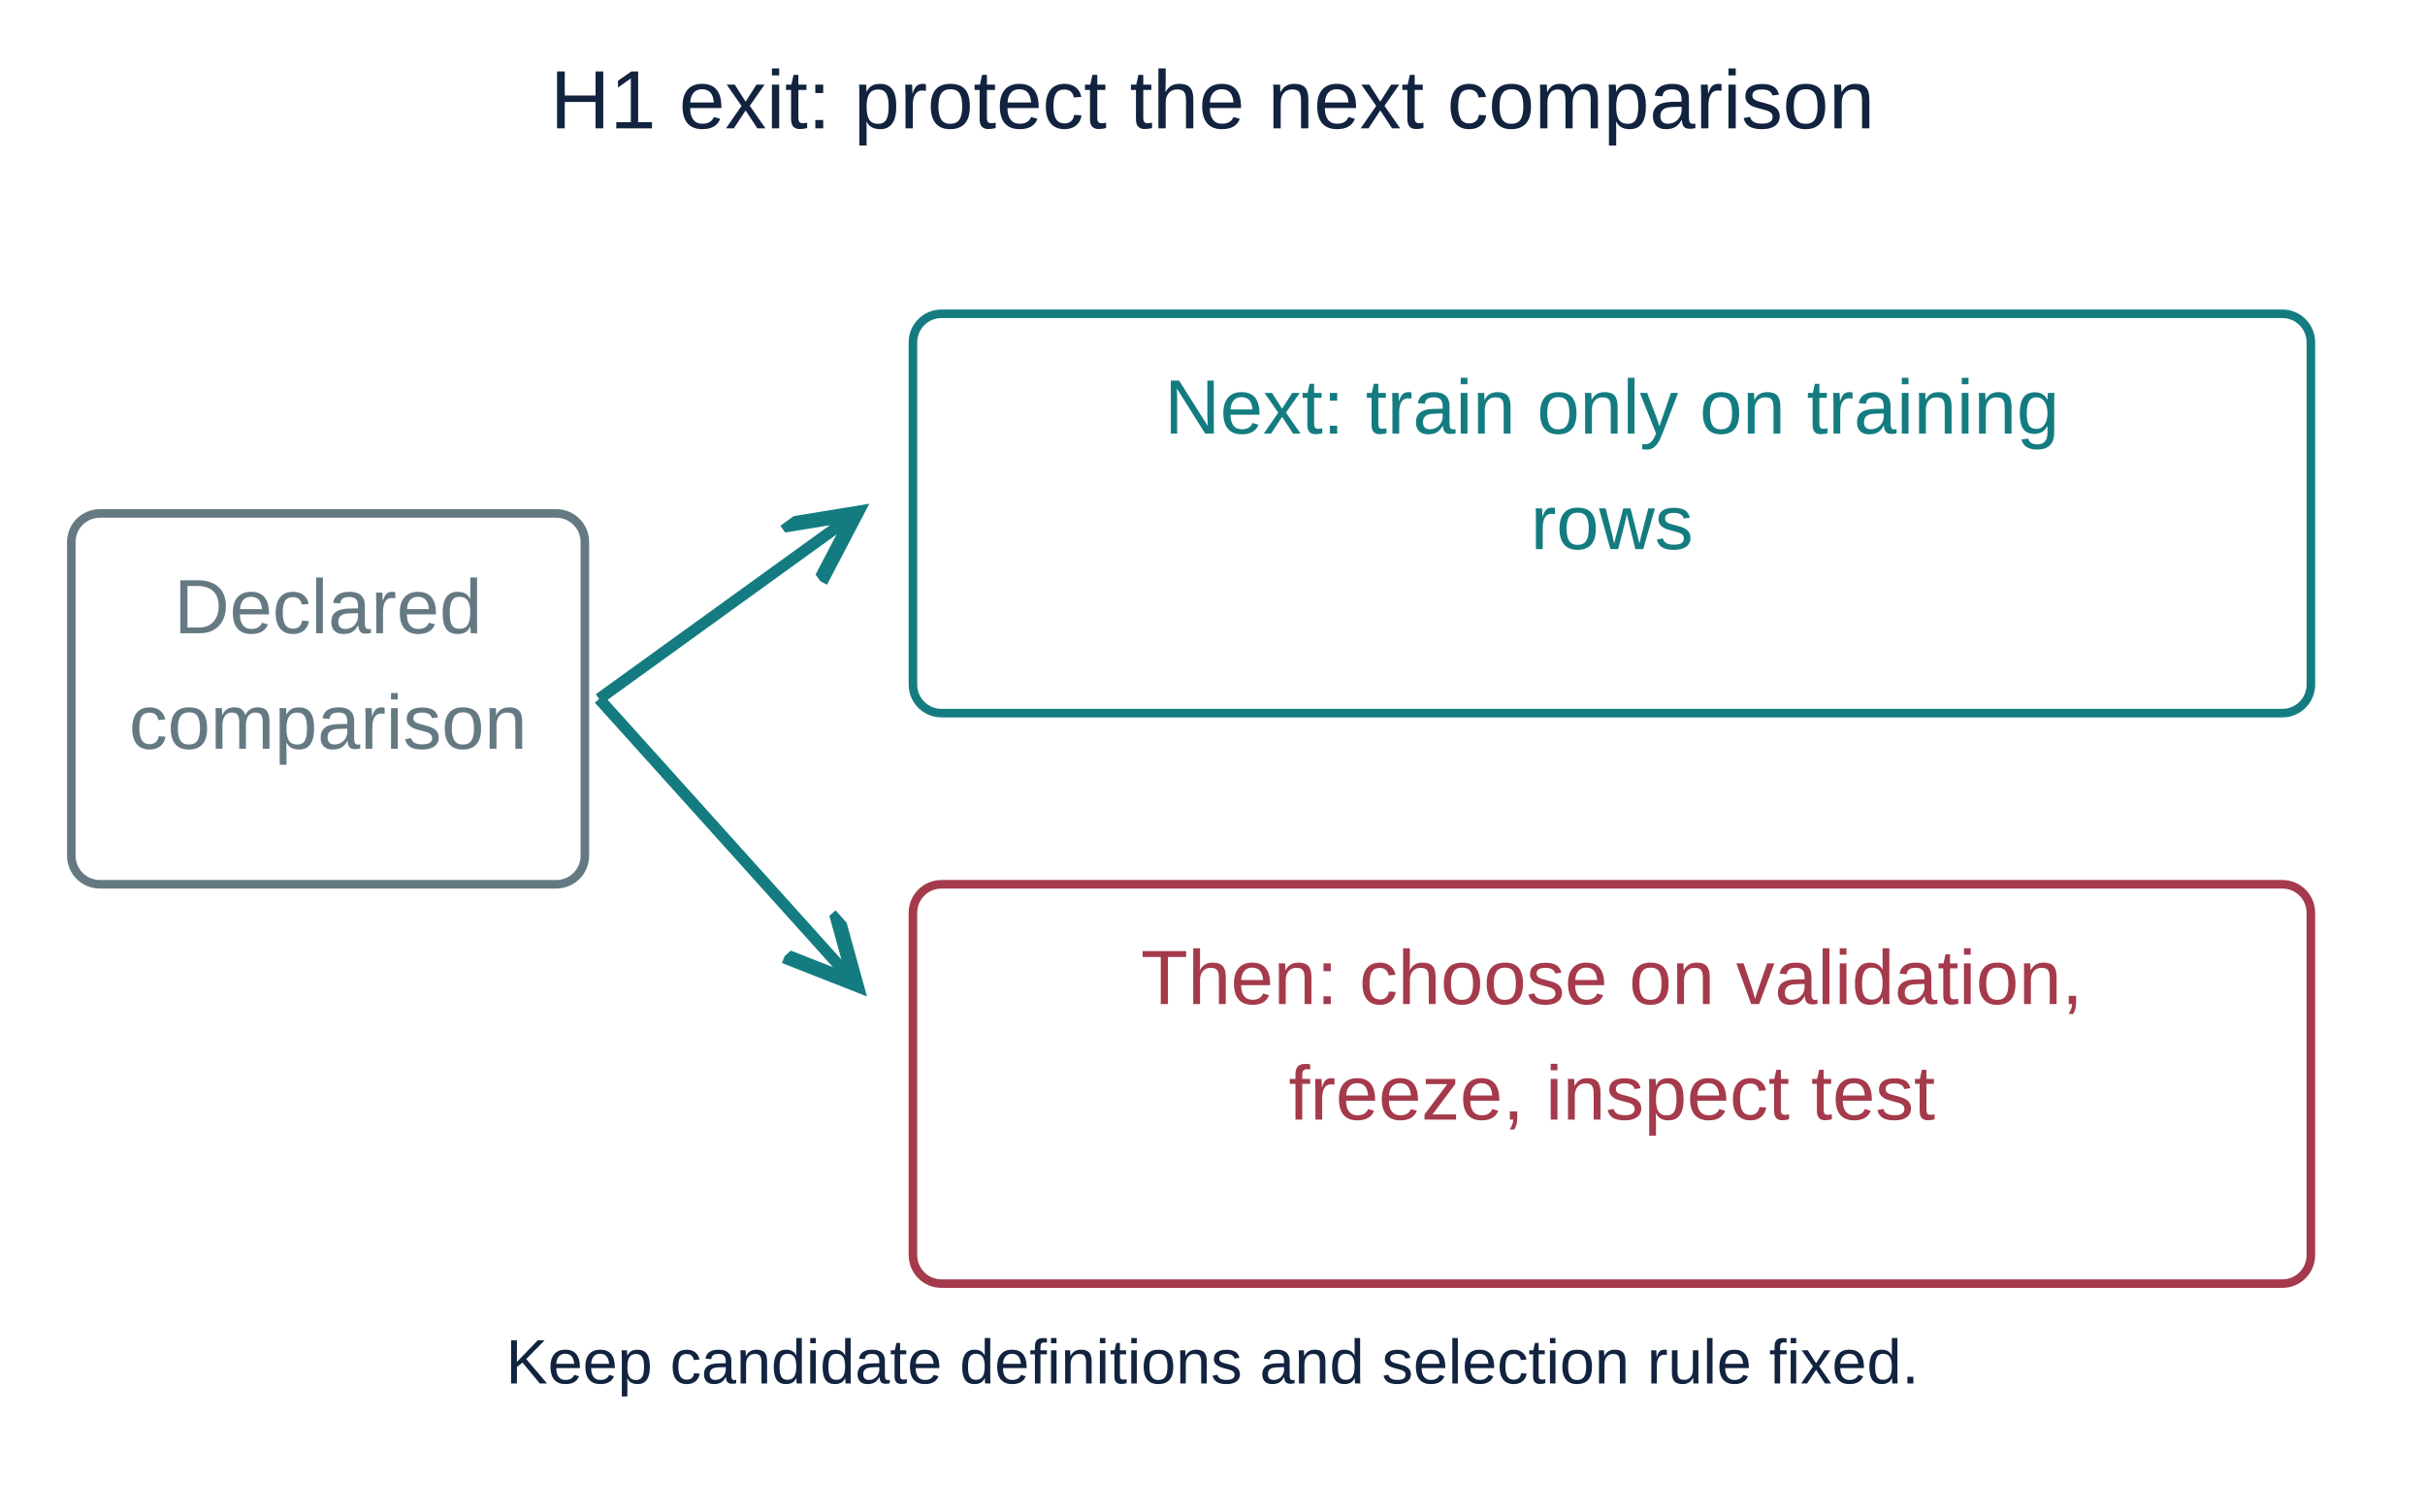
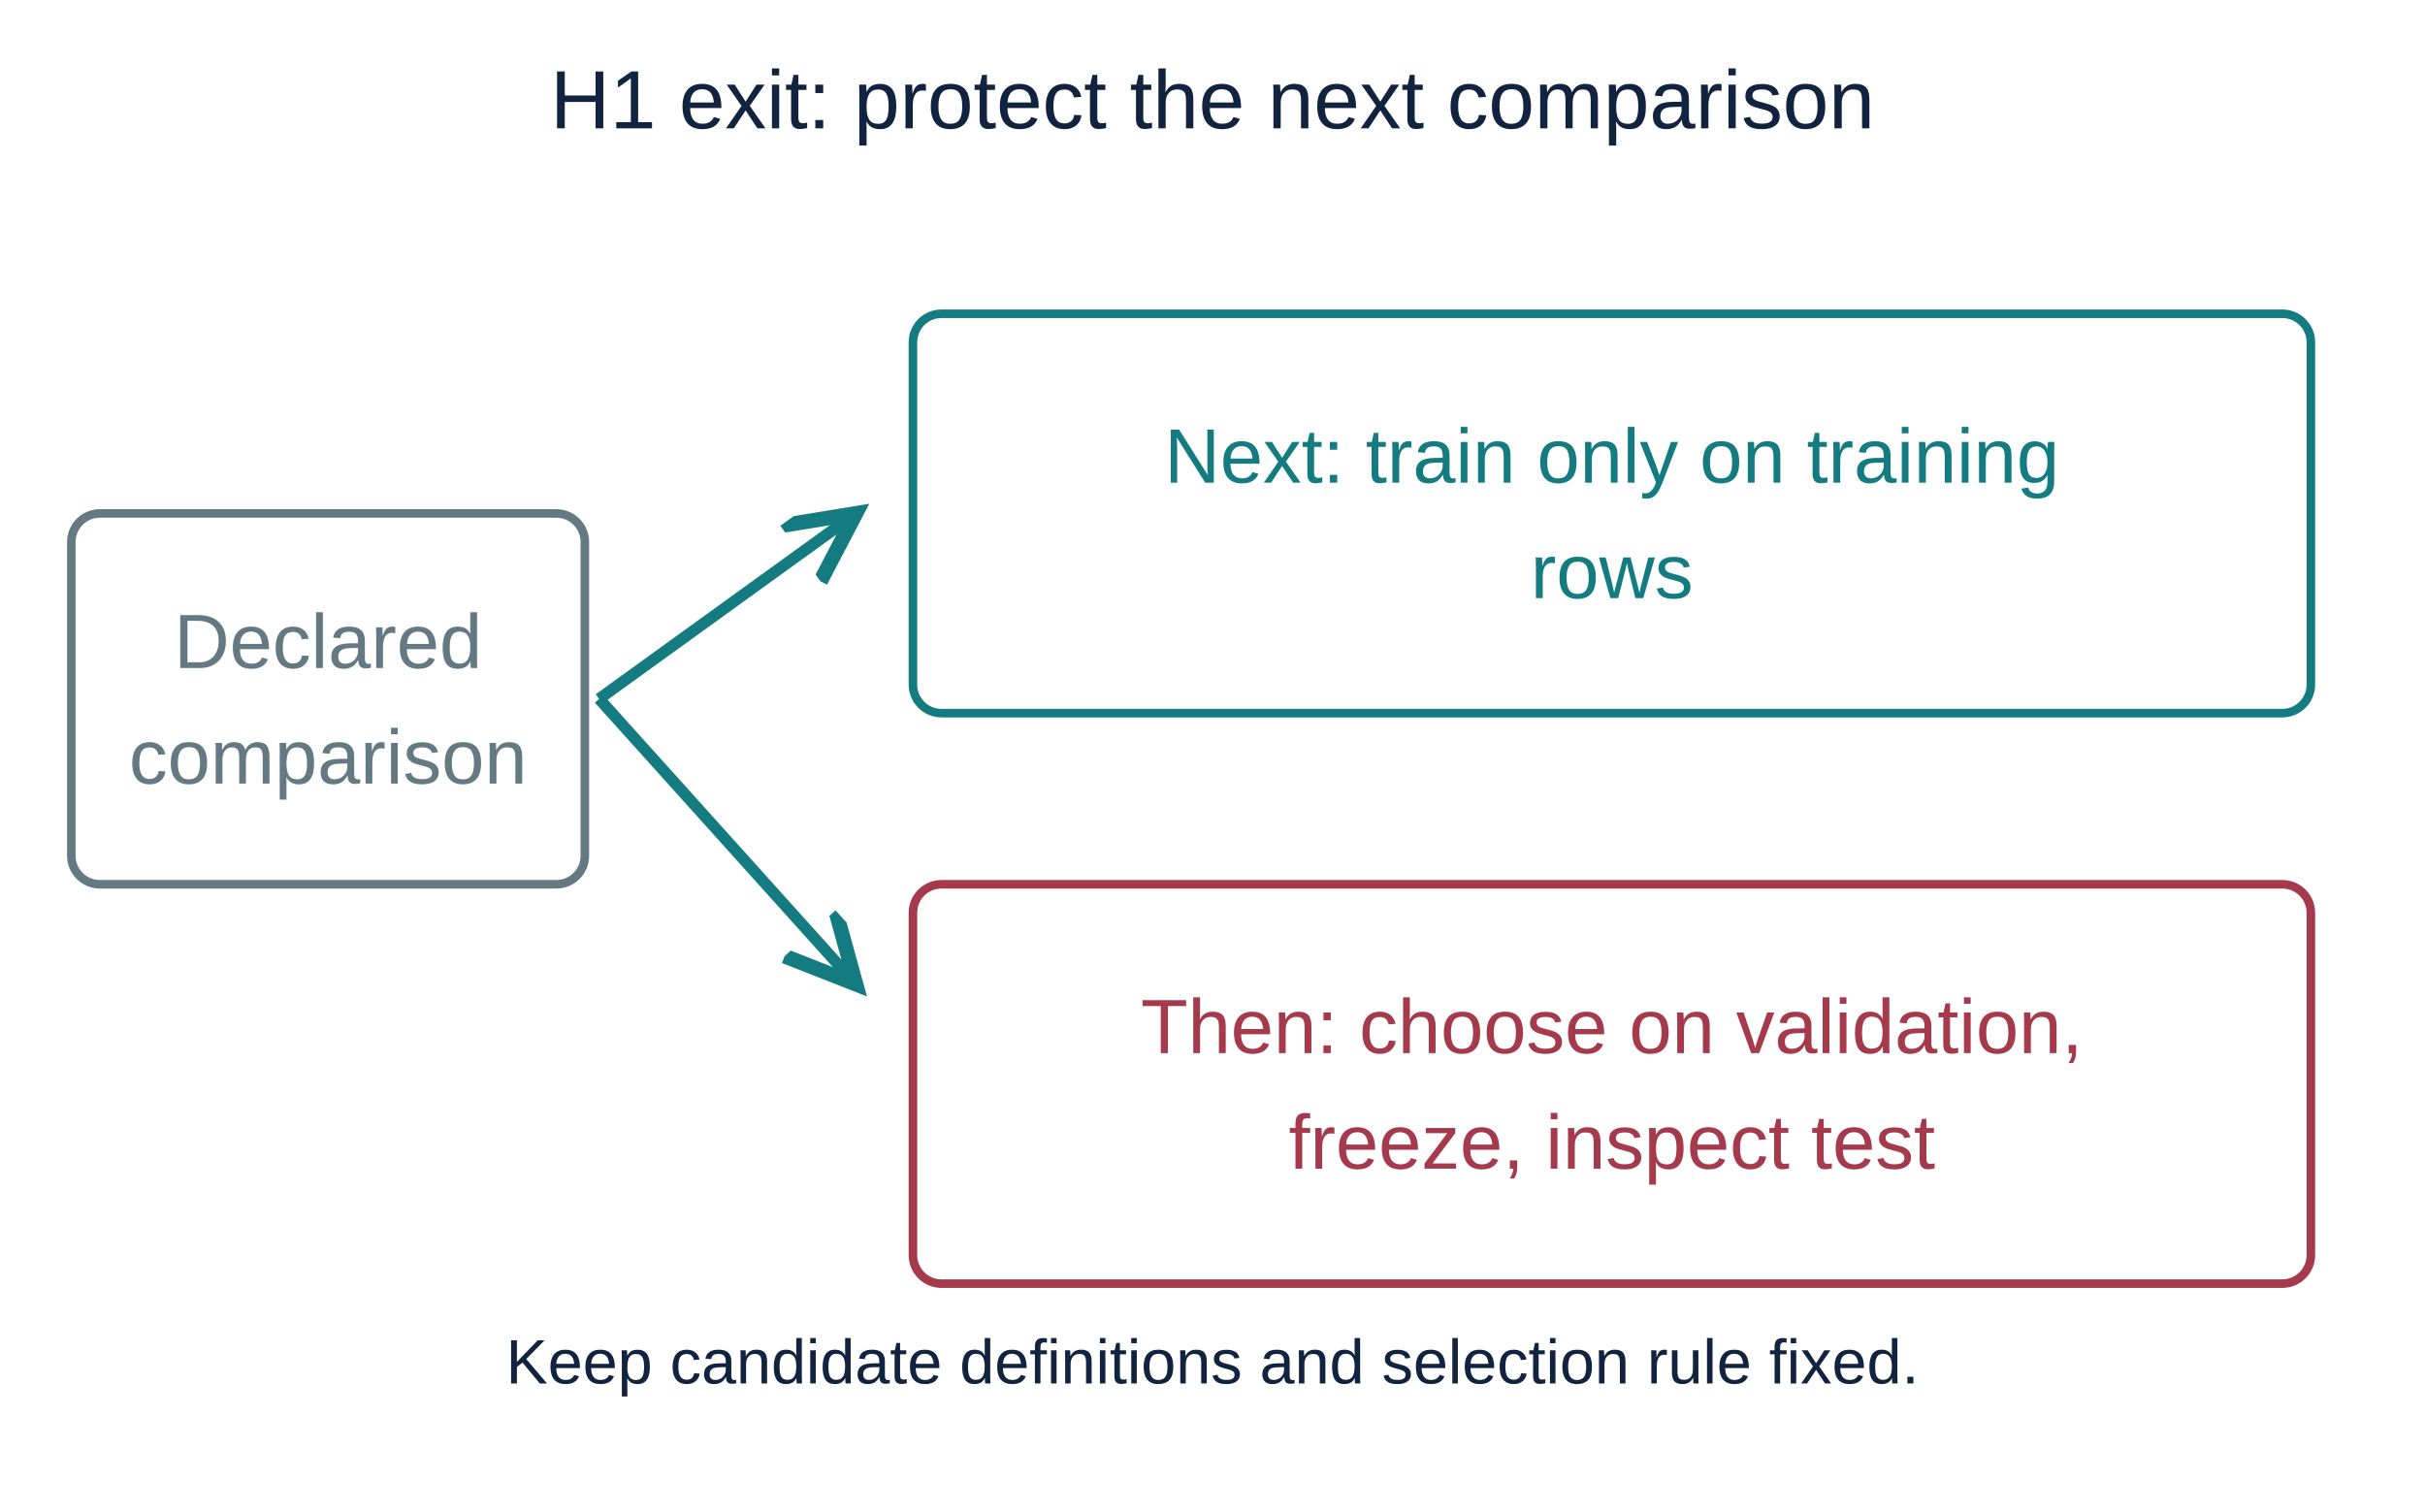
<svg xmlns="http://www.w3.org/2000/svg" viewBox="0 0 850 530" font-family="Arial,sans-serif" role="img" aria-label="H1 exit: protect the next comparison">
  <defs>
    <marker id="a" markerWidth="8" markerHeight="8" refX="6" refY="3" orient="auto">
      <path d="M0 0 L6 3 L0 6" fill="none" stroke="#147c80" stroke-width="1.3" />
    </marker>
  </defs>
  <text x="425" y="45.0" font-size="29" text-anchor="middle" fill="#12233f">H1 exit: protect the next comparison</text>
-   <rect x="25" y="180" width="180" height="130" rx="10" fill="none" stroke="#657983" stroke-width="3" />
-   <text x="115.0" y="222.0" font-size="27" text-anchor="middle" fill="#657983">Declared</text>
-   <text x="115.0" y="262.5" font-size="27" text-anchor="middle" fill="#657983">comparison</text>
+   <g class="node">
+     <rect x="25" y="180" width="180" height="130" rx="10" fill="none" stroke="#657983" stroke-width="3" />
+     <text x="115.0" y="234.2" font-size="27" text-anchor="middle" fill="#657983">Declared</text>
+     <text x="115.0" y="274.7" font-size="27" text-anchor="middle" fill="#657983">comparison</text>
+   </g>
  <path d="M210 245 L300 180" fill="none" stroke="#147c80" stroke-width="4" marker-end="url(#a)" />
  <path d="M210 245 L300 345" fill="none" stroke="#147c80" stroke-width="4" marker-end="url(#a)" />
-   <rect x="320" y="110" width="490" height="140" rx="10" fill="none" stroke="#147c80" stroke-width="3" />
-   <text x="565.0" y="152.0" font-size="27" text-anchor="middle" fill="#147c80">Next: train only on training</text>
-   <text x="565.0" y="192.5" font-size="27" text-anchor="middle" fill="#147c80">rows</text>
-   <rect x="320" y="310" width="490" height="140" rx="10" fill="none" stroke="#a43a4b" stroke-width="3" />
-   <text x="565.0" y="352.0" font-size="27" text-anchor="middle" fill="#a43a4b">Then: choose on validation,</text>
-   <text x="565.0" y="392.5" font-size="27" text-anchor="middle" fill="#a43a4b">freeze, inspect test</text>
+   <g class="node">
+     <rect x="320" y="110" width="490" height="140" rx="10" fill="none" stroke="#147c80" stroke-width="3" />
+     <text x="565.0" y="169.2" font-size="27" text-anchor="middle" fill="#147c80">Next: train only on training</text>
+     <text x="565.0" y="209.7" font-size="27" text-anchor="middle" fill="#147c80">rows</text>
+   </g>
+   <g class="node">
+     <rect x="320" y="310" width="490" height="140" rx="10" fill="none" stroke="#a43a4b" stroke-width="3" />
+     <text x="565.0" y="369.2" font-size="27" text-anchor="middle" fill="#a43a4b">Then: choose on validation,</text>
+     <text x="565.0" y="409.7" font-size="27" text-anchor="middle" fill="#a43a4b">freeze, inspect test</text>
+   </g>
  <text x="425" y="485.0" font-size="22" text-anchor="middle" fill="#12233f">Keep candidate definitions and selection rule fixed.</text>
</svg>
